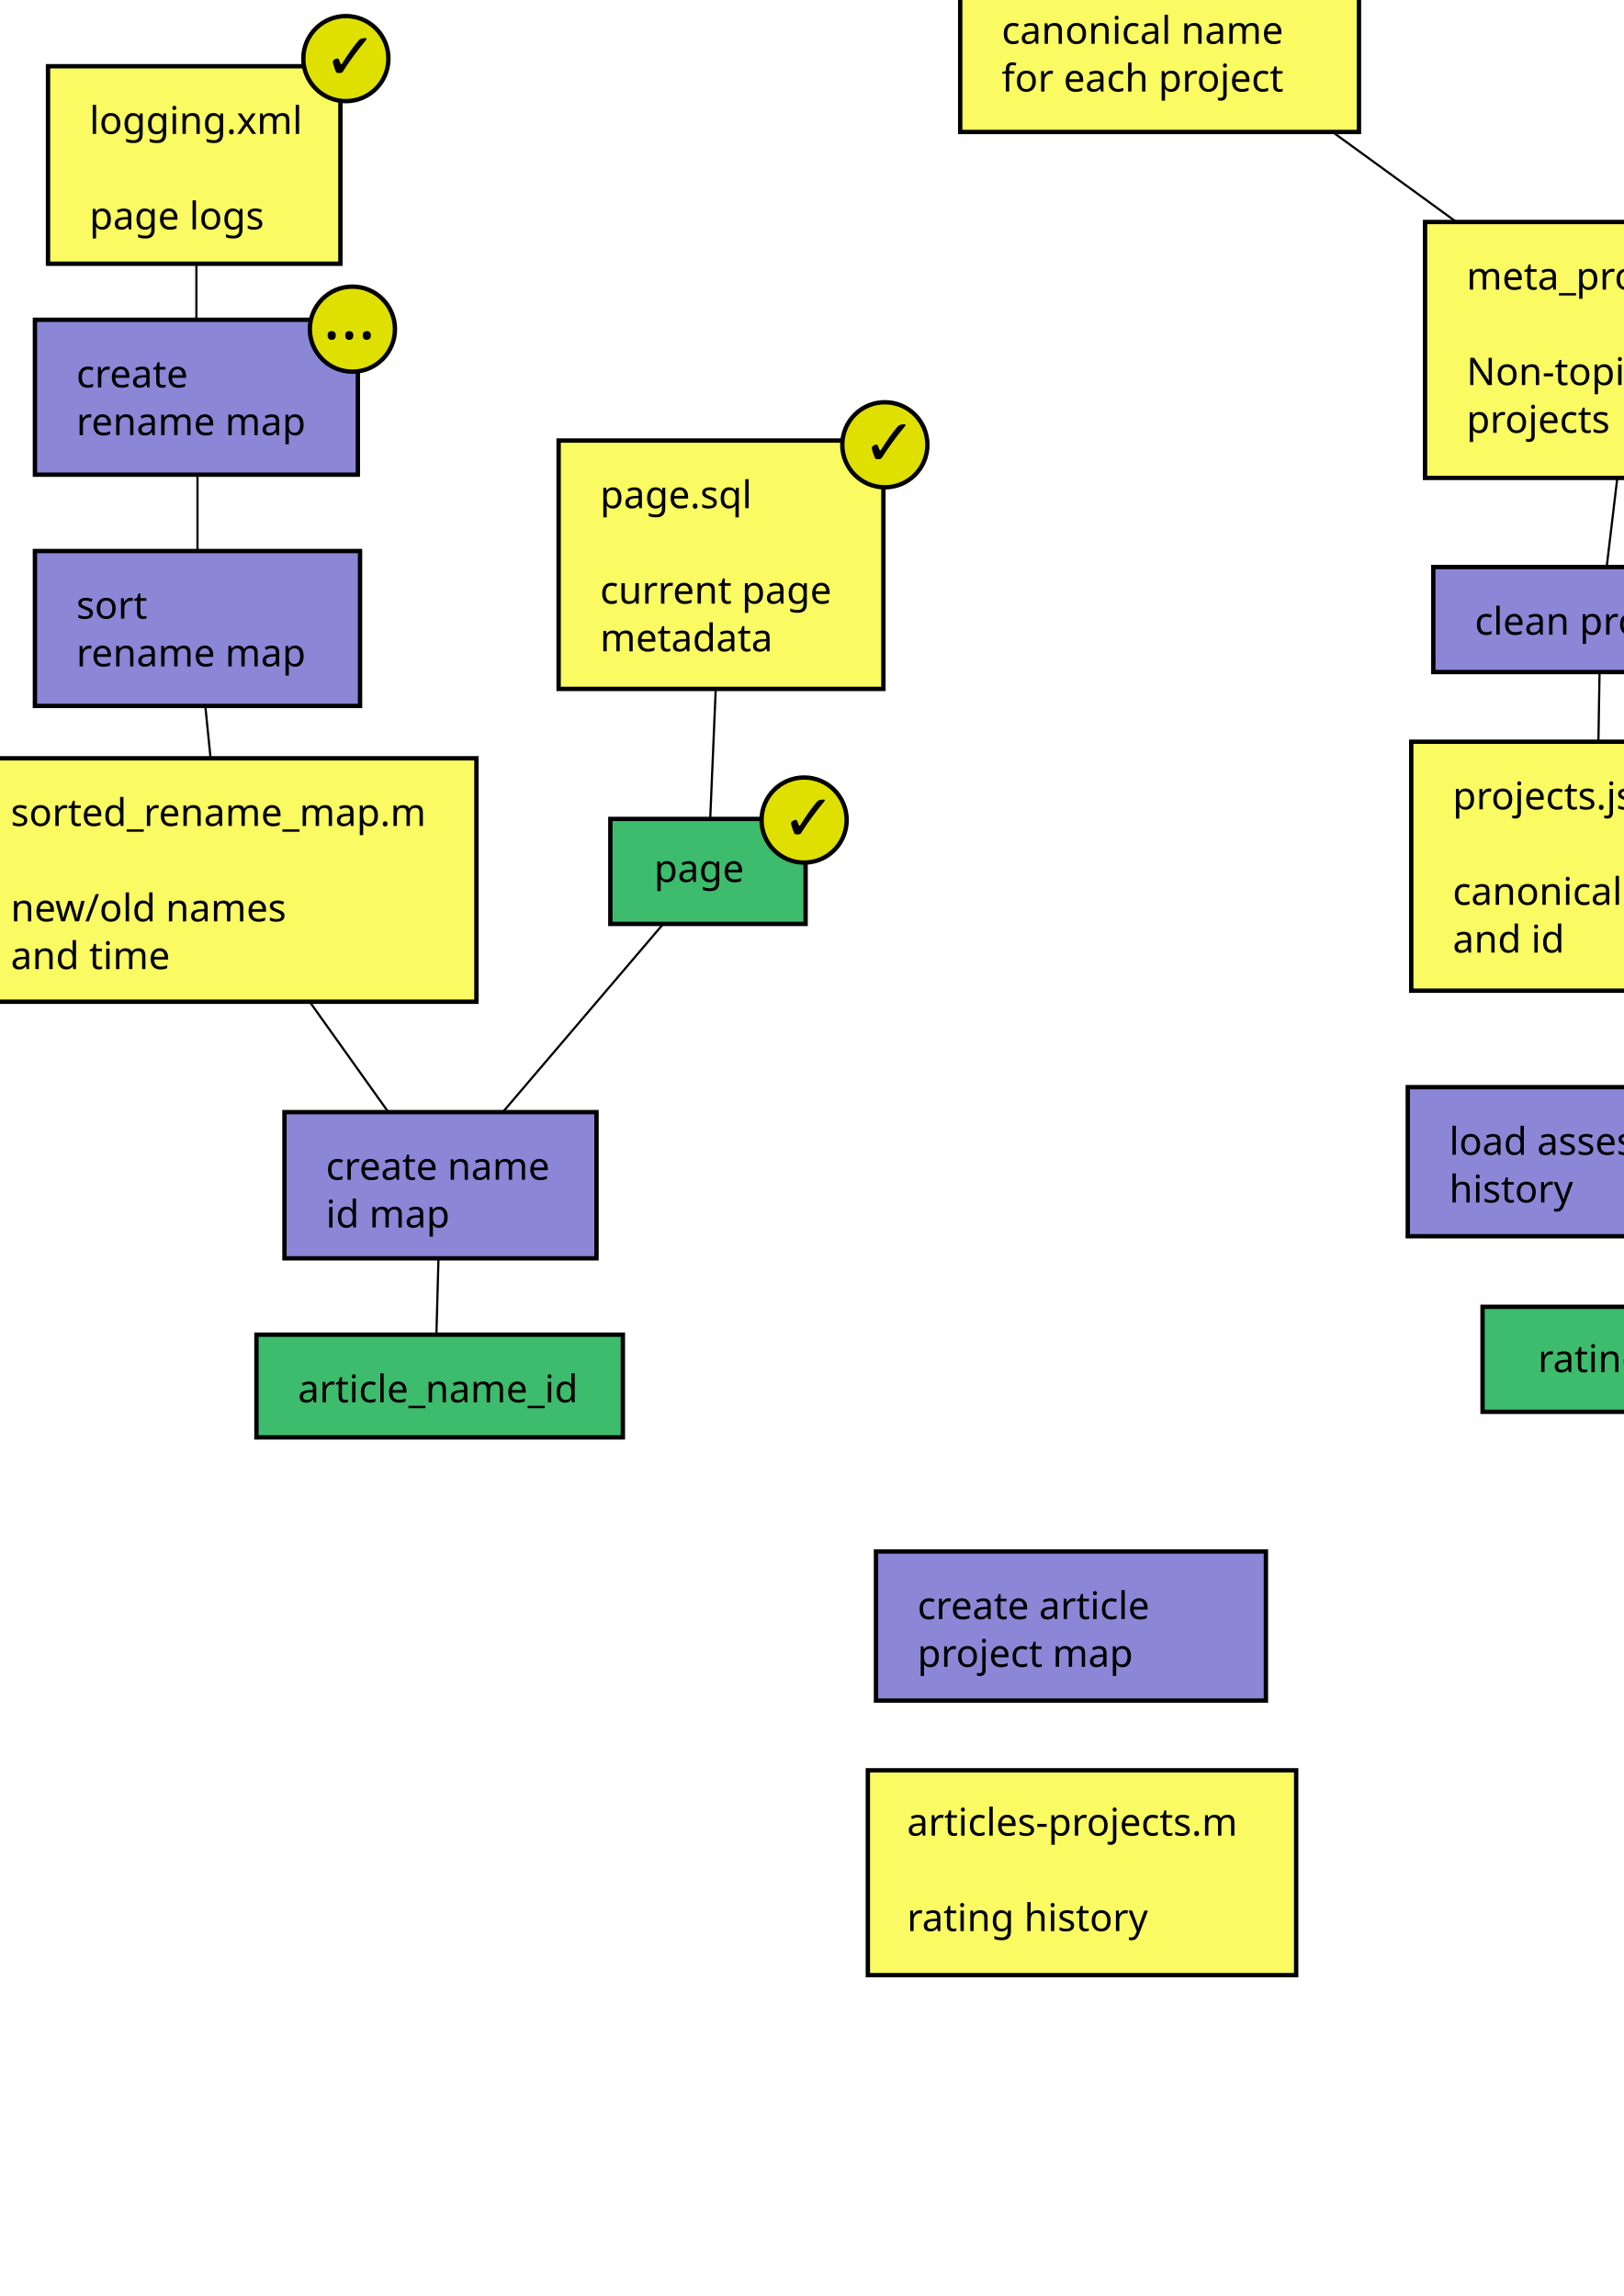
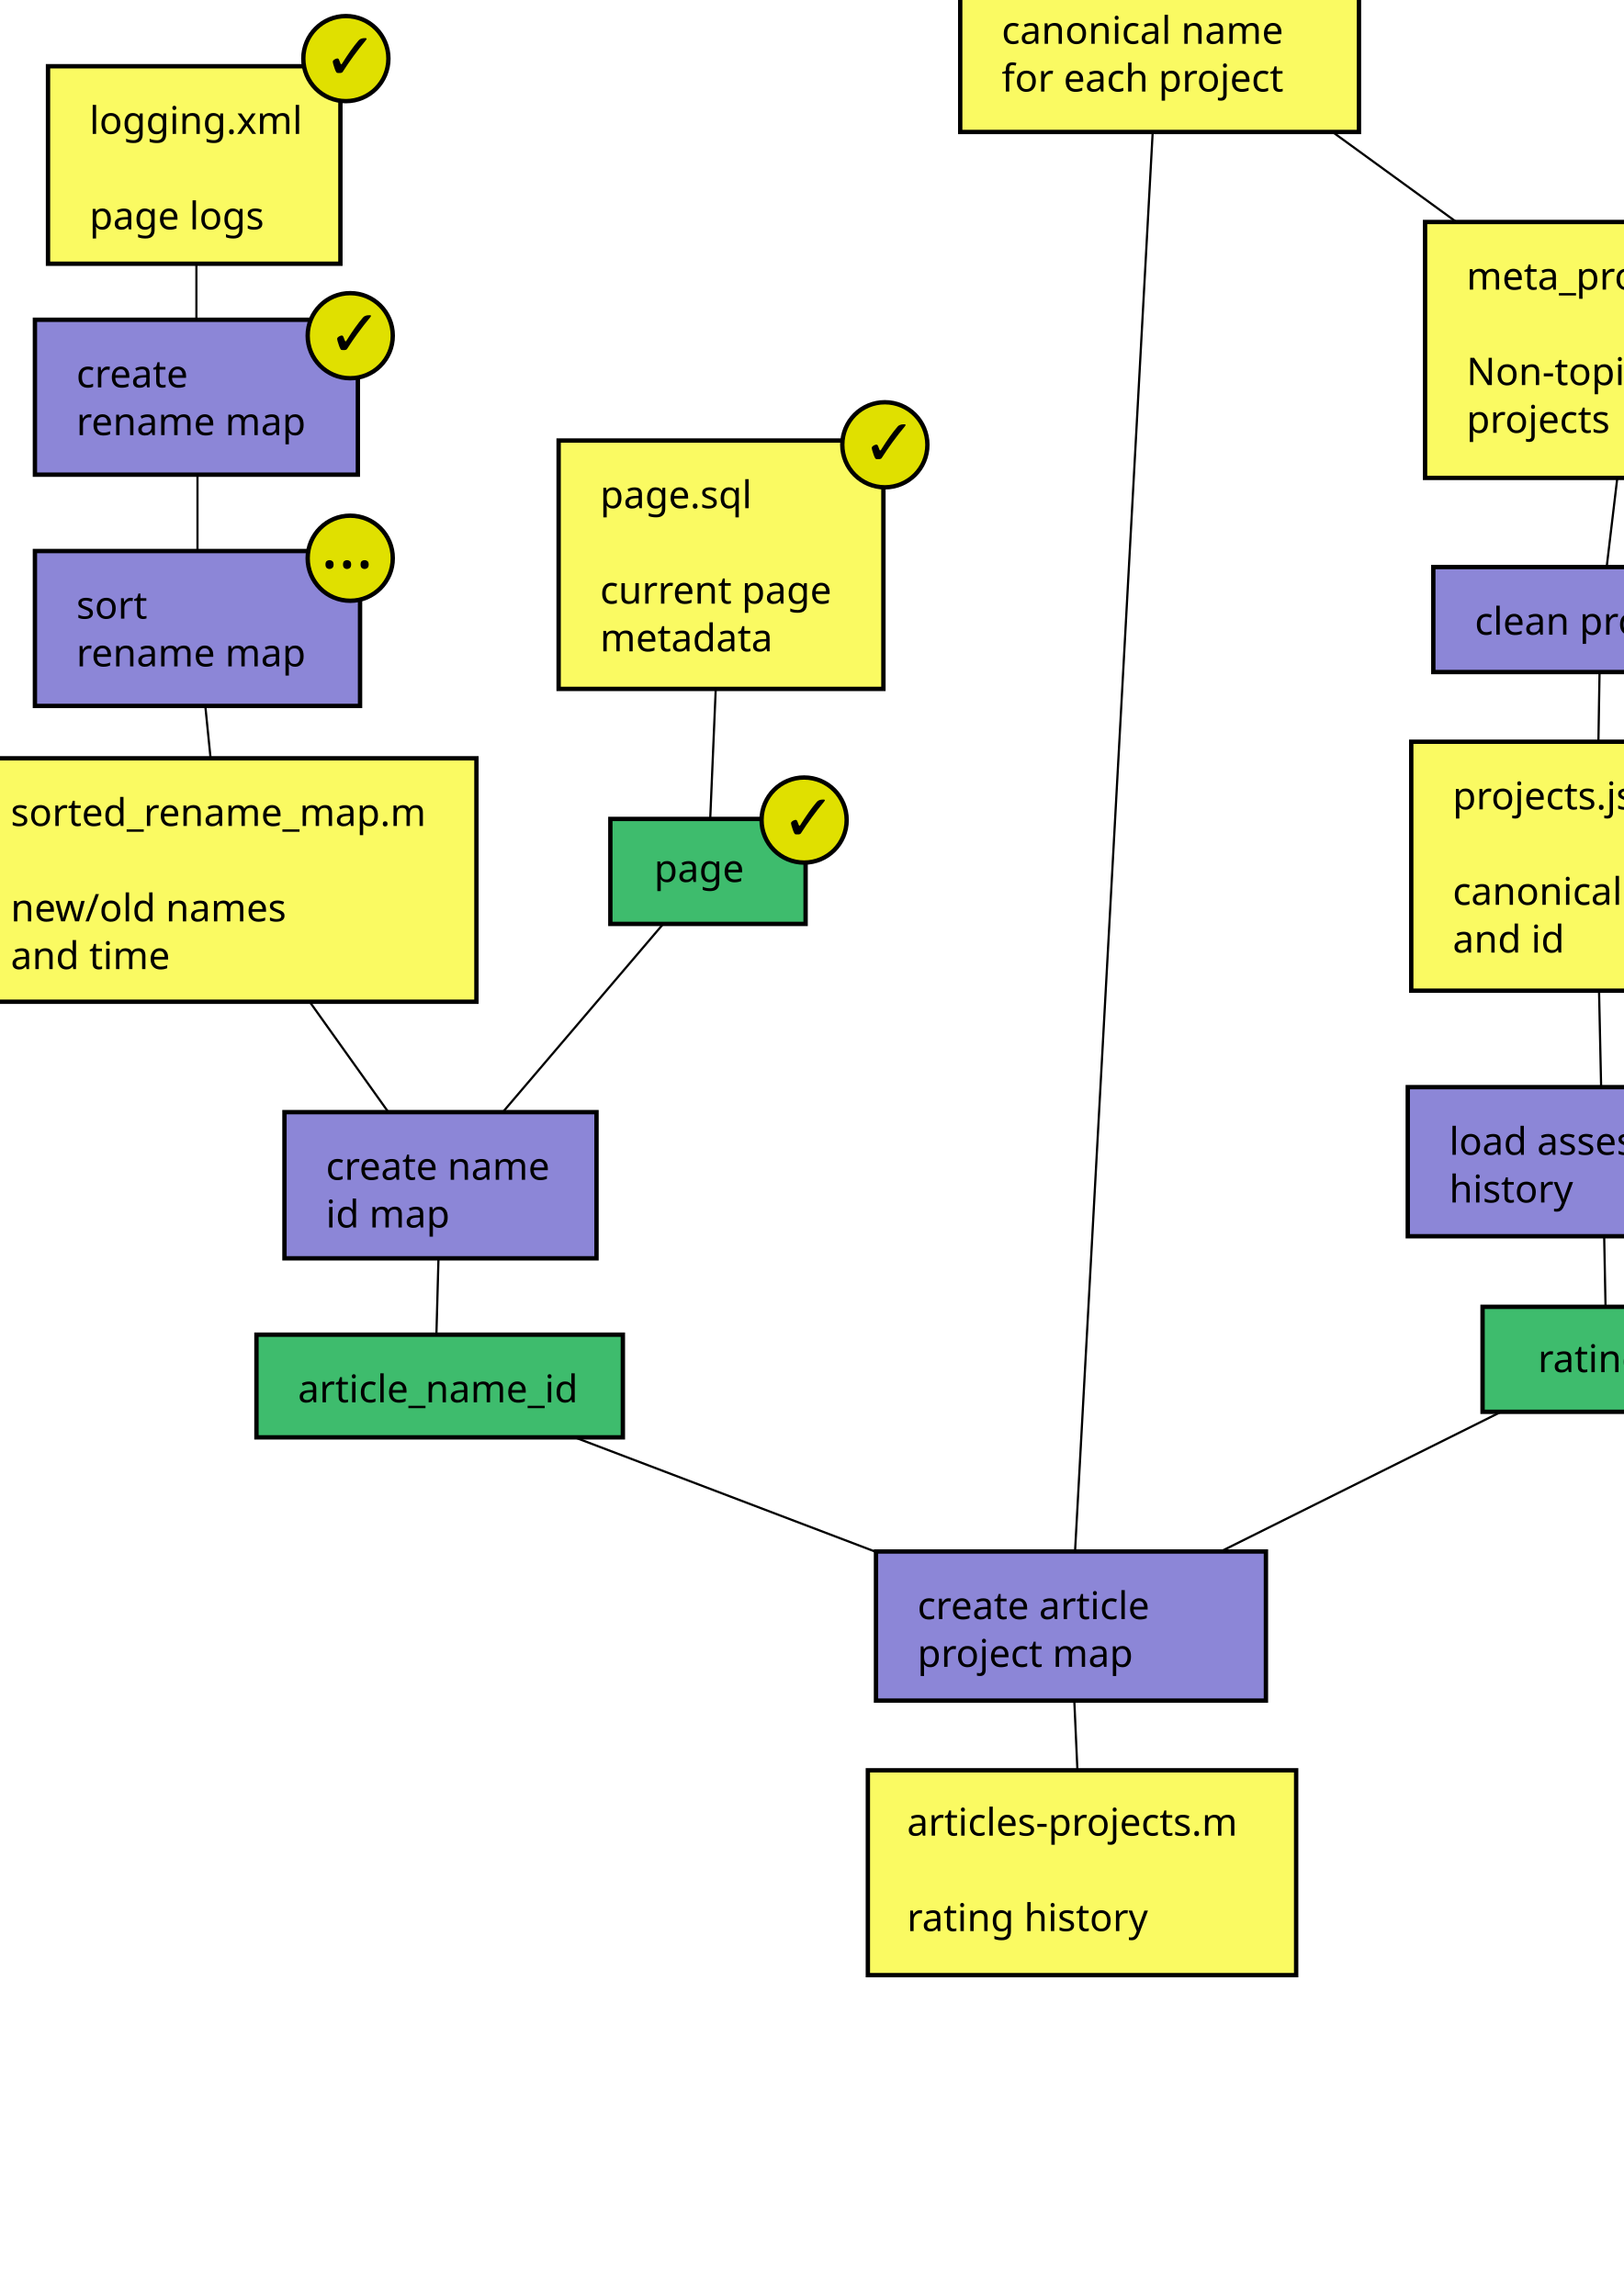
<svg xmlns="http://www.w3.org/2000/svg" width="210mm" height="297mm" viewBox="0 0 744.094 1052.362" id="svg2" version="1.1">
  <defs id="defs4" />
  <g id="layer1">
    <rect y="347.563" x="-14.081" height="111.582" width="232.422" id="rect4311" style="fill:#fafa62;fill-opacity:1;fill-rule:evenodd;stroke:#000000;stroke-width:2;stroke-linecap:butt;stroke-linejoin:miter;stroke-miterlimit:4;stroke-dasharray:none;stroke-opacity:1" />
    <text id="text4313" y="378.563" x="4.919" style="font-style:normal;font-weight:normal;font-size:40px;line-height:125%;font-family:sans-serif;letter-spacing:0px;word-spacing:0px;fill:#000000;fill-opacity:1;stroke:none;stroke-width:1px;stroke-linecap:butt;stroke-linejoin:miter;stroke-opacity:1" xml:space="preserve">
      <tspan style="font-size:17.5px" y="378.563" x="4.919" id="tspan4324">sorted_rename_map.m</tspan>
      <tspan style="font-size:17.5px" y="400.438" x="4.919" id="tspan4442" />
      <tspan style="font-size:17.5px" y="422.313" x="4.919" id="tspan4444">new/old names</tspan>
      <tspan style="font-size:17.5px" y="444.188" x="4.919" id="tspan4446">and time</tspan>
    </text>
    <g id="g4251" transform="translate(477.8427,334.5445)">
      <rect y="-74.638" x="179" height="48.128" width="153.155" id="rect4253" style="fill:#8c86d7;fill-opacity:1;fill-rule:evenodd;stroke:#000000;stroke-width:2;stroke-linecap:butt;stroke-linejoin:miter;stroke-miterlimit:4;stroke-dasharray:none;stroke-opacity:1" />
      <text id="text4255" y="-43.638" x="198" style="font-style:normal;font-weight:normal;font-size:40px;line-height:125%;font-family:sans-serif;letter-spacing:0px;word-spacing:0px;fill:#000000;fill-opacity:1;stroke:none;stroke-width:1px;stroke-linecap:butt;stroke-linejoin:miter;stroke-opacity:1" xml:space="preserve">
        <tspan style="font-size:17.5px" y="-43.638" x="198" id="tspan4257">clean projects</tspan>
      </text>
    </g>
    <g id="g4259" transform="translate(275.3535,-80.58157)">
      <rect style="fill:#8c86d7;fill-opacity:1;fill-rule:evenodd;stroke:#000000;stroke-width:2;stroke-linecap:butt;stroke-linejoin:miter;stroke-miterlimit:4;stroke-dasharray:none;stroke-opacity:1" id="rect4261" width="157.412" height="68.348" x="179" y="-74.638" />
      <text xml:space="preserve" style="font-style:normal;font-weight:normal;font-size:40px;line-height:125%;font-family:sans-serif;letter-spacing:0px;word-spacing:0px;fill:#000000;fill-opacity:1;stroke:none;stroke-width:1px;stroke-linecap:butt;stroke-linejoin:miter;stroke-opacity:1" x="198" y="-43.638" id="text4263">
        <tspan id="tspan4265" x="198" y="-43.638" style="font-size:17.5px">find canonical</tspan>
        <tspan x="198" y="-21.763" style="font-size:17.5px" id="tspan4470">project names</tspan>
      </text>
    </g>
    <rect style="fill:#3ebc6d;fill-opacity:1;fill-rule:evenodd;stroke:#000000;stroke-width:2;stroke-linecap:butt;stroke-linejoin:miter;stroke-miterlimit:4;stroke-dasharray:none;stroke-opacity:1" id="rect4269" width="167.921" height="47.06" x="117.52" y="611.745" />
    <text xml:space="preserve" style="font-style:normal;font-weight:normal;font-size:40px;line-height:125%;font-family:sans-serif;letter-spacing:0px;word-spacing:0px;fill:#000000;fill-opacity:1;stroke:none;stroke-width:1px;stroke-linecap:butt;stroke-linejoin:miter;stroke-opacity:1" x="136.52" y="642.745" id="text4271">
      <tspan id="tspan4273" x="136.52" y="642.745" style="font-size:17.5px">article_name_id</tspan>
    </text>
    <rect y="509.745" x="130.36" height="67" width="143" id="rect4277" style="fill:#8c86d7;fill-opacity:1;fill-rule:evenodd;stroke:#000000;stroke-width:2;stroke-linecap:butt;stroke-linejoin:miter;stroke-miterlimit:4;stroke-dasharray:none;stroke-opacity:1" />
    <text id="text4279" y="540.745" x="149.36" style="font-style:normal;font-weight:normal;font-size:40px;line-height:125%;font-family:sans-serif;letter-spacing:0px;word-spacing:0px;fill:#000000;fill-opacity:1;stroke:none;stroke-width:1px;stroke-linecap:butt;stroke-linejoin:miter;stroke-opacity:1" xml:space="preserve">
      <tspan style="font-size:17.5px" y="540.745" x="149.36" id="tspan4281">create name</tspan>
      <tspan style="font-size:17.5px" y="562.62" x="149.36" id="tspan4329">id map</tspan>
    </text>
    <rect style="fill:#8c86d7;fill-opacity:1;fill-rule:evenodd;stroke:#000000;stroke-width:2;stroke-linecap:butt;stroke-linejoin:miter;stroke-miterlimit:4;stroke-dasharray:none;stroke-opacity:1" id="rect4285" width="149" height="71" x="16" y="252.563" />
    <text xml:space="preserve" style="font-style:normal;font-weight:normal;font-size:40px;line-height:125%;font-family:sans-serif;letter-spacing:0px;word-spacing:0px;fill:#000000;fill-opacity:1;stroke:none;stroke-width:1px;stroke-linecap:butt;stroke-linejoin:miter;stroke-opacity:1" x="35" y="283.563" id="text4287">
      <tspan id="tspan4289" x="35" y="283.563" style="font-size:17.5px">sort</tspan>
      <tspan x="35" y="305.438" style="font-size:17.5px" id="tspan4307">rename map</tspan>
    </text>
    <rect y="146.563" x="16" height="71" width="148" id="rect4293" style="fill:#8c86d7;fill-opacity:1;fill-rule:evenodd;stroke:#000000;stroke-width:2;stroke-linecap:butt;stroke-linejoin:miter;stroke-miterlimit:4;stroke-dasharray:none;stroke-opacity:1" />
    <text id="text4295" y="177.563" x="35" style="font-style:normal;font-weight:normal;font-size:40px;line-height:125%;font-family:sans-serif;letter-spacing:0px;word-spacing:0px;fill:#000000;fill-opacity:1;stroke:none;stroke-width:1px;stroke-linecap:butt;stroke-linejoin:miter;stroke-opacity:1" xml:space="preserve">
      <tspan style="font-size:17.5px" y="177.563" x="35" id="tspan4434">create</tspan>
      <tspan style="font-size:17.5px" y="199.438" x="35" id="tspan4438">rename map</tspan>
    </text>
    <rect y="350.617" x="863.826" height="94.952" width="151.578" id="rect4193" style="fill:#fafa62;fill-opacity:1;fill-rule:evenodd;stroke:#000000;stroke-width:2;stroke-linecap:butt;stroke-linejoin:miter;stroke-miterlimit:4;stroke-dasharray:none;stroke-opacity:1" />
    <text id="text4195" y="380.553" x="881.762" style="font-style:normal;font-weight:normal;font-size:40px;line-height:125%;font-family:sans-serif;letter-spacing:0px;word-spacing:0px;fill:#000000;fill-opacity:1;stroke:none;stroke-width:1px;stroke-linecap:butt;stroke-linejoin:miter;stroke-opacity:1" xml:space="preserve">
      <tspan style="font-size:17.5px" y="380.553" x="881.762" id="tspan4197">[project].csv</tspan>
      <tspan style="font-size:17.5px" y="402.428" x="881.762" id="tspan4484" />
      <tspan style="font-size:17.5px" y="424.303" x="881.762" id="tspan4486">rating history</tspan>
    </text>
    <rect y="201.917" x="256.002" height="113.843" width="148.841" id="rect4209" style="fill:#fafa62;fill-opacity:1;fill-rule:evenodd;stroke:#000000;stroke-width:2;stroke-linecap:butt;stroke-linejoin:miter;stroke-miterlimit:4;stroke-dasharray:none;stroke-opacity:1" />
    <text id="text4211" y="232.917" x="275.002" style="font-style:normal;font-weight:normal;font-size:40px;line-height:125%;font-family:sans-serif;letter-spacing:0px;word-spacing:0px;fill:#000000;fill-opacity:1;stroke:none;stroke-width:1px;stroke-linecap:butt;stroke-linejoin:miter;stroke-opacity:1" xml:space="preserve">
      <tspan style="font-size:17.5px" y="232.917" x="275.002" id="tspan4213">page.sql</tspan>
      <tspan style="font-size:17.5px" y="254.792" x="275.002" id="tspan4448" />
      <tspan style="font-size:17.5px" y="276.667" x="275.002" id="tspan4450">current page</tspan>
      <tspan style="font-size:17.5px" y="298.542" x="275.002" id="tspan4452">metadata</tspan>
    </text>
    <rect style="fill:#fafa62;fill-opacity:1;fill-rule:evenodd;stroke:#000000;stroke-width:2;stroke-linecap:butt;stroke-linejoin:miter;stroke-miterlimit:4;stroke-dasharray:none;stroke-opacity:1" id="rect4217" width="134" height="90.522" x="22" y="30.362" />
    <text xml:space="preserve" style="font-style:normal;font-weight:normal;font-size:40px;line-height:125%;font-family:sans-serif;letter-spacing:0px;word-spacing:0px;fill:#000000;fill-opacity:1;stroke:none;stroke-width:1px;stroke-linecap:butt;stroke-linejoin:miter;stroke-opacity:1" x="41" y="61.362" id="text4219">
      <tspan id="tspan4221" x="41" y="61.362" style="font-size:17.5px">logging.xml</tspan>
      <tspan x="41" y="83.237" style="font-size:17.5px" id="tspan4428" />
      <tspan x="41" y="105.112" style="font-size:17.5px" id="tspan4430">page logs</tspan>
    </text>
    <path style="fill:none;fill-rule:evenodd;stroke:#000000;stroke-width:1px;stroke-linecap:butt;stroke-linejoin:miter;stroke-opacity:1" d="m 90,120.884 0,25.679" id="path4341" />
    <path style="fill:none;fill-rule:evenodd;stroke:#000000;stroke-width:1px;stroke-linecap:butt;stroke-linejoin:miter;stroke-opacity:1" d="m 90.5,217.563 0,35" id="path4343" />
    <path style="fill:none;fill-rule:evenodd;stroke:#000000;stroke-width:1px;stroke-linecap:butt;stroke-linejoin:miter;stroke-opacity:1" d="m 200.945,576.745 -0.956,35" id="path4359" />
    <rect y="-226.807" x="457.306" height="46" width="148.841" id="rect4396" style="fill:#e55a5a;fill-opacity:1;fill-rule:evenodd;stroke:#000000;stroke-width:2;stroke-linecap:butt;stroke-linejoin:miter;stroke-miterlimit:4;stroke-dasharray:none;stroke-opacity:1" />
    <text id="text4398" y="-197.936" x="476.31" style="font-style:normal;font-weight:normal;font-size:40px;line-height:125%;font-family:sans-serif;letter-spacing:0px;word-spacing:0px;fill:#000000;fill-opacity:1;stroke:none;stroke-width:1px;stroke-linecap:butt;stroke-linejoin:miter;stroke-opacity:1" xml:space="preserve">
      <tspan style="font-size:17.5px" y="-197.936" x="476.31" id="tspan4400">wmflabs.com</tspan>
    </text>
    <rect y="-54.679" x="440.033" height="115.168" width="182.737" id="rect4416" style="fill:#fafa62;fill-opacity:1;fill-rule:evenodd;stroke:#000000;stroke-width:2;stroke-linecap:butt;stroke-linejoin:miter;stroke-miterlimit:4;stroke-dasharray:none;stroke-opacity:1" />
    <text id="text4418" y="-23.679" x="459.033" style="font-style:normal;font-weight:normal;font-size:40px;line-height:125%;font-family:sans-serif;letter-spacing:0px;word-spacing:0px;fill:#000000;fill-opacity:1;stroke:none;stroke-width:1px;stroke-linecap:butt;stroke-linejoin:miter;stroke-opacity:1" xml:space="preserve">
      <tspan style="font-size:17.5px" y="-23.679" x="459.033" id="tspan4420">projects.tsv</tspan>
      <tspan style="font-size:17.5px" y="-1.804" x="459.033" id="tspan4472" />
      <tspan style="font-size:17.5px" y="20.071" x="459.033" id="tspan4474">canonical name</tspan>
      <tspan style="font-size:17.5px" y="41.946" x="459.033" id="tspan4476">for each project</tspan>
    </text>
    <rect style="fill:#fafa62;fill-opacity:1;fill-rule:evenodd;stroke:#000000;stroke-width:2;stroke-linecap:butt;stroke-linejoin:miter;stroke-miterlimit:4;stroke-dasharray:none;stroke-opacity:1" id="rect4422" width="190.186" height="117.296" x="653.064" y="101.751" />
    <text xml:space="preserve" style="font-style:normal;font-weight:normal;font-size:40px;line-height:125%;font-family:sans-serif;letter-spacing:0px;word-spacing:0px;fill:#000000;fill-opacity:1;stroke:none;stroke-width:1px;stroke-linecap:butt;stroke-linejoin:miter;stroke-opacity:1" x="672.064" y="132.751" id="text4424">
      <tspan id="tspan4426" x="672.064" y="132.751" style="font-size:17.5px">meta_projects.tsv</tspan>
      <tspan x="672.064" y="154.626" style="font-size:17.5px" id="tspan4478" />
      <tspan x="672.064" y="176.501" style="font-size:17.5px" id="tspan4480">Non-topical</tspan>
      <tspan x="672.064" y="198.376" style="font-size:17.5px" id="tspan4482">projects</tspan>
    </text>
    <rect y="375.356" x="279.706" height="48.12" width="89.478" id="rect4454" style="fill:#3ebc6d;fill-opacity:1;fill-rule:evenodd;stroke:#000000;stroke-width:2;stroke-linecap:butt;stroke-linejoin:miter;stroke-miterlimit:4;stroke-dasharray:none;stroke-opacity:1" />
    <text id="text4456" y="404.236" x="299.766" style="font-style:normal;font-weight:normal;font-size:40px;line-height:125%;font-family:sans-serif;letter-spacing:0px;word-spacing:0px;fill:#000000;fill-opacity:1;stroke:none;stroke-width:1px;stroke-linecap:butt;stroke-linejoin:miter;stroke-opacity:1" xml:space="preserve">
      <tspan style="font-size:17.5px" y="404.236" x="299.766" id="tspan4458">page</tspan>
    </text>
    <path style="fill:none;fill-rule:evenodd;stroke:#000000;stroke-width:1px;stroke-linecap:butt;stroke-linejoin:miter;stroke-opacity:1" d="m 94.081,323.563 2.421,24" id="path4460" />
    <path style="fill:none;fill-rule:evenodd;stroke:#000000;stroke-width:1px;stroke-linecap:butt;stroke-linejoin:miter;stroke-opacity:1" d="m 328.002,315.76 -2.534,59.596" id="path4462" />
    <path style="fill:none;fill-rule:evenodd;stroke:#000000;stroke-width:1px;stroke-linecap:butt;stroke-linejoin:miter;stroke-opacity:1" d="m 141.904,459.145 36.074,50.6" id="path4464" />
    <path style="fill:none;fill-rule:evenodd;stroke:#000000;stroke-width:1px;stroke-linecap:butt;stroke-linejoin:miter;stroke-opacity:1" d="m 303.939,423.476 -73.527,86.269" id="path4468" />
    <rect style="fill:#fafa62;fill-opacity:1;fill-rule:evenodd;stroke:#000000;stroke-width:2;stroke-linecap:butt;stroke-linejoin:miter;stroke-miterlimit:4;stroke-dasharray:none;stroke-opacity:1" id="rect4512" width="169.669" height="114.108" x="646.733" y="339.975" />
    <text xml:space="preserve" style="font-style:normal;font-weight:normal;font-size:40px;line-height:125%;font-family:sans-serif;letter-spacing:0px;word-spacing:0px;fill:#000000;fill-opacity:1;stroke:none;stroke-width:1px;stroke-linecap:butt;stroke-linejoin:miter;stroke-opacity:1" x="665.733" y="370.975" id="text4514">
      <tspan id="tspan4520" x="665.733" y="370.975" style="font-size:17.5px">projects.json</tspan>
      <tspan x="665.733" y="392.85" style="font-size:17.5px" id="tspan4527" />
      <tspan x="665.733" y="414.725" style="font-size:17.5px" id="tspan4529">canonical name</tspan>
      <tspan x="665.733" y="436.6" style="font-size:17.5px" id="tspan4531">and id</tspan>
    </text>
    <g transform="translate(466.1366,572.9213)" id="g4533">
      <rect style="fill:#8c86d7;fill-opacity:1;fill-rule:evenodd;stroke:#000000;stroke-width:2;stroke-linecap:butt;stroke-linejoin:miter;stroke-miterlimit:4;stroke-dasharray:none;stroke-opacity:1" id="rect4535" width="178.696" height="68.348" x="179" y="-74.638" />
      <text xml:space="preserve" style="font-style:normal;font-weight:normal;font-size:40px;line-height:125%;font-family:sans-serif;letter-spacing:0px;word-spacing:0px;fill:#000000;fill-opacity:1;stroke:none;stroke-width:1px;stroke-linecap:butt;stroke-linejoin:miter;stroke-opacity:1" x="198" y="-43.638" id="text4537">
        <tspan id="tspan4539" x="198" y="-43.638" style="font-size:17.5px">load assessment</tspan>
        <tspan x="198" y="-21.763" style="font-size:17.5px" id="tspan4541">history</tspan>
      </text>
    </g>
    <rect y="598.975" x="679.408" height="48.124" width="113.648" id="rect4543" style="fill:#3ebc6d;fill-opacity:1;fill-rule:evenodd;stroke:#000000;stroke-width:2;stroke-linecap:butt;stroke-linejoin:miter;stroke-miterlimit:4;stroke-dasharray:none;stroke-opacity:1" />
    <text id="text4545" y="628.911" x="704.793" style="font-style:normal;font-weight:normal;font-size:40px;line-height:125%;font-family:sans-serif;letter-spacing:0px;word-spacing:0px;fill:#000000;fill-opacity:1;stroke:none;stroke-width:1px;stroke-linecap:butt;stroke-linejoin:miter;stroke-opacity:1" xml:space="preserve">
      <tspan style="font-size:17.5px" y="628.911" x="704.793" id="tspan4547">ratings</tspan>
    </text>
    <g id="g4568" transform="translate(222.4389,785.7577)">
      <rect y="-74.638" x="179" height="68.348" width="178.696" id="rect4570" style="fill:#8c86d7;fill-opacity:1;fill-rule:evenodd;stroke:#000000;stroke-width:2;stroke-linecap:butt;stroke-linejoin:miter;stroke-miterlimit:4;stroke-dasharray:none;stroke-opacity:1" />
      <text id="text4572" y="-43.638" x="198" style="font-style:normal;font-weight:normal;font-size:40px;line-height:125%;font-family:sans-serif;letter-spacing:0px;word-spacing:0px;fill:#000000;fill-opacity:1;stroke:none;stroke-width:1px;stroke-linecap:butt;stroke-linejoin:miter;stroke-opacity:1" xml:space="preserve">
        <tspan style="font-size:17.5px" y="-43.638" x="198" id="tspan4580">create article</tspan>
        <tspan style="font-size:17.5px" y="-21.763" x="198" id="tspan4584">project map</tspan>
      </text>
    </g>
    <rect style="fill:#fafa62;fill-opacity:1;fill-rule:evenodd;stroke:#000000;stroke-width:2;stroke-linecap:butt;stroke-linejoin:miter;stroke-miterlimit:4;stroke-dasharray:none;stroke-opacity:1" id="rect4586" width="196.273" height="93.888" x="397.714" y="811.408" />
    <text xml:space="preserve" style="font-style:normal;font-weight:normal;font-size:40px;line-height:125%;font-family:sans-serif;letter-spacing:0px;word-spacing:0px;fill:#000000;fill-opacity:1;stroke:none;stroke-width:1px;stroke-linecap:butt;stroke-linejoin:miter;stroke-opacity:1" x="415.65" y="841.344" id="text4588">
      <tspan id="tspan4590" x="415.65" y="841.344" style="font-size:17.5px">articles-projects.m</tspan>
      <tspan id="tspan4592" x="415.65" y="863.219" style="font-size:17.5px" />
      <tspan id="tspan4594" x="415.65" y="885.094" style="font-size:17.5px">rating history</tspan>
    </text>
    <path style="fill:none;fill-rule:evenodd;stroke:#000000;stroke-width:1px;stroke-linecap:butt;stroke-linejoin:miter;stroke-opacity:1" d="m 532.602,-86.872 -0.431,32.192" id="path4598" />
    <path style="fill:none;fill-rule:evenodd;stroke:#000000;stroke-width:1px;stroke-linecap:butt;stroke-linejoin:miter;stroke-opacity:1" d="m 610.653,60.489 56.789,41.263" id="path4600" />
    <path style="fill:none;fill-rule:evenodd;stroke:#000000;stroke-width:1px;stroke-linecap:butt;stroke-linejoin:miter;stroke-opacity:1" d="m 741.163,219.048 -4.873,40.859" id="path4602" />
    <path style="fill:none;fill-rule:evenodd;stroke:#000000;stroke-width:1px;stroke-linecap:butt;stroke-linejoin:miter;stroke-opacity:1" d="m 733.026,308.035 -0.523,31.94" id="path4604" />
    <g id="g4618" transform="translate(-124,-58)">
      <circle r="19.5" cy="84.862" cx="282.5" id="path4606" style="fill:#e0e000;fill-opacity:1;stroke:#000000;stroke-width:2;stroke-miterlimit:4;stroke-dasharray:none;stroke-opacity:1" />
      <text id="text4608" y="94.362" x="272" style="font-style:normal;font-weight:normal;font-size:40px;line-height:125%;font-family:sans-serif;letter-spacing:0px;word-spacing:0px;fill:#000000;fill-opacity:1;stroke:none;stroke-width:1px;stroke-linecap:butt;stroke-linejoin:miter;stroke-opacity:1" xml:space="preserve">
        <tspan style="font-size:30px" y="94.362" x="272" id="tspan4610">✓</tspan>
      </text>
    </g>
-     <g id="g4680" transform="translate(-125,182)">
+     <g id="g4680" transform="translate(-126,287)">
      <circle style="fill:#e0e000;fill-opacity:1;stroke:#000000;stroke-width:2;stroke-miterlimit:4;stroke-dasharray:none;stroke-opacity:1" id="circle4612" cx="286.5" cy="-31.138" r="19.5" />
      <text xml:space="preserve" style="font-style:normal;font-weight:normal;font-size:40px;line-height:125%;font-family:sans-serif;letter-spacing:0px;word-spacing:0px;fill:#000000;fill-opacity:1;stroke:none;stroke-width:1px;stroke-linecap:butt;stroke-linejoin:miter;stroke-opacity:1" x="273" y="-26.638" id="text4614">
        <tspan id="tspan4616" x="273" y="-26.638" style="font-size:30px">...</tspan>
      </text>
    </g>
    <g transform="translate(123,119)" id="g4646">
      <circle style="fill:#e0e000;fill-opacity:1;stroke:#000000;stroke-width:2;stroke-miterlimit:4;stroke-dasharray:none;stroke-opacity:1" id="circle4648" cx="282.5" cy="84.862" r="19.5" />
      <text xml:space="preserve" style="font-style:normal;font-weight:normal;font-size:40px;line-height:125%;font-family:sans-serif;letter-spacing:0px;word-spacing:0px;fill:#000000;fill-opacity:1;stroke:none;stroke-width:1px;stroke-linecap:butt;stroke-linejoin:miter;stroke-opacity:1" x="272" y="94.362" id="text4650">
        <tspan id="tspan4652" x="272" y="94.362" style="font-size:30px">✓</tspan>
      </text>
    </g>
    <g id="g4654" transform="translate(332,-240)">
      <circle r="19.5" cy="84.862" cx="282.5" id="circle4656" style="fill:#e0e000;fill-opacity:1;stroke:#000000;stroke-width:2;stroke-miterlimit:4;stroke-dasharray:none;stroke-opacity:1" />
      <text id="text4658" y="94.362" x="272" style="font-style:normal;font-weight:normal;font-size:40px;line-height:125%;font-family:sans-serif;letter-spacing:0px;word-spacing:0px;fill:#000000;fill-opacity:1;stroke:none;stroke-width:1px;stroke-linecap:butt;stroke-linejoin:miter;stroke-opacity:1" xml:space="preserve">
        <tspan style="font-size:30px" y="94.362" x="272" id="tspan4660">✓</tspan>
      </text>
    </g>
    <g transform="translate(336,-139)" id="g4662">
      <circle style="fill:#e0e000;fill-opacity:1;stroke:#000000;stroke-width:2;stroke-miterlimit:4;stroke-dasharray:none;stroke-opacity:1" id="circle4664" cx="282.5" cy="84.862" r="19.5" />
      <text xml:space="preserve" style="font-style:normal;font-weight:normal;font-size:40px;line-height:125%;font-family:sans-serif;letter-spacing:0px;word-spacing:0px;fill:#000000;fill-opacity:1;stroke:none;stroke-width:1px;stroke-linecap:butt;stroke-linejoin:miter;stroke-opacity:1" x="272" y="94.362" id="text4666">
        <tspan id="tspan4668" x="272" y="94.362" style="font-size:30px">✓</tspan>
      </text>
    </g>
    <g id="g4670" transform="translate(561,17)">
      <circle r="19.5" cy="84.862" cx="282.5" id="circle4672" style="fill:#e0e000;fill-opacity:1;stroke:#000000;stroke-width:2;stroke-miterlimit:4;stroke-dasharray:none;stroke-opacity:1" />
      <text id="text4674" y="94.362" x="272" style="font-style:normal;font-weight:normal;font-size:40px;line-height:125%;font-family:sans-serif;letter-spacing:0px;word-spacing:0px;fill:#000000;fill-opacity:1;stroke:none;stroke-width:1px;stroke-linecap:butt;stroke-linejoin:miter;stroke-opacity:1" xml:space="preserve">
        <tspan style="font-size:30px" y="94.362" x="272" id="tspan4676">✓</tspan>
      </text>
    </g>
    <path style="fill:none;fill-rule:evenodd;stroke:#000000;stroke-width:1px;stroke-linecap:butt;stroke-linejoin:miter;stroke-opacity:1" d="m 532.097,-180.807 0.412,25.588" id="path4678" />
    <g id="g4685" transform="translate(86,291)">
      <circle r="19.5" cy="84.862" cx="282.5" id="circle4687" style="fill:#e0e000;fill-opacity:1;stroke:#000000;stroke-width:2;stroke-miterlimit:4;stroke-dasharray:none;stroke-opacity:1" />
      <text id="text4689" y="94.362" x="272" style="font-style:normal;font-weight:normal;font-size:40px;line-height:125%;font-family:sans-serif;letter-spacing:0px;word-spacing:0px;fill:#000000;fill-opacity:1;stroke:none;stroke-width:1px;stroke-linecap:butt;stroke-linejoin:miter;stroke-opacity:1" xml:space="preserve">
        <tspan style="font-size:30px" y="94.362" x="272" id="tspan4691">✓</tspan>
      </text>
    </g>
    <g id="g4712">
      <circle r="19.5" cy="350.862" cx="1014.5" id="circle4703" style="fill:#e0e000;fill-opacity:1;stroke:#000000;stroke-width:2;stroke-miterlimit:4;stroke-dasharray:none;stroke-opacity:1" />
      <text id="text4705" y="361.362" x="1001" style="font-style:normal;font-weight:normal;font-size:40px;line-height:125%;font-family:sans-serif;letter-spacing:0px;word-spacing:0px;fill:#000000;fill-opacity:1;stroke:none;stroke-width:1px;stroke-linecap:butt;stroke-linejoin:miter;stroke-opacity:1" xml:space="preserve">
        <tspan style="font-size:30px" y="361.362" x="1001" id="tspan4707">~</tspan>
      </text>
    </g>
-     <g transform="translate(523,289)" id="g4729">
-       <circle r="19.5" cy="-31.138" cx="286.5" id="circle4731" style="fill:#e0e000;fill-opacity:1;stroke:#000000;stroke-width:2;stroke-miterlimit:4;stroke-dasharray:none;stroke-opacity:1" />
-       <text id="text4733" y="-26.638" x="273" style="font-style:normal;font-weight:normal;font-size:40px;line-height:125%;font-family:sans-serif;letter-spacing:0px;word-spacing:0px;fill:#000000;fill-opacity:1;stroke:none;stroke-width:1px;stroke-linecap:butt;stroke-linejoin:miter;stroke-opacity:1" xml:space="preserve">
-         <tspan style="font-size:30px" y="-26.638" x="273" id="tspan4735">...</tspan>
+     <g transform="translate(529,177)" id="g4737">
+       <circle style="fill:#e0e000;fill-opacity:1;stroke:#000000;stroke-width:2;stroke-miterlimit:4;stroke-dasharray:none;stroke-opacity:1" id="circle4739" cx="282.5" cy="84.862" r="19.5" />
+       <text xml:space="preserve" style="font-style:normal;font-weight:normal;font-size:40px;line-height:125%;font-family:sans-serif;letter-spacing:0px;word-spacing:0px;fill:#000000;fill-opacity:1;stroke:none;stroke-width:1px;stroke-linecap:butt;stroke-linejoin:miter;stroke-opacity:1" x="272" y="94.362" id="text4741">
+         <tspan id="tspan4743" x="272" y="94.362" style="font-size:30px">✓</tspan>
      </text>
    </g>
+     <g id="g4745" transform="translate(-122,69)">
+       <circle r="19.5" cy="84.862" cx="282.5" id="circle4747" style="fill:#e0e000;fill-opacity:1;stroke:#000000;stroke-width:2;stroke-miterlimit:4;stroke-dasharray:none;stroke-opacity:1" />
+       <text id="text4749" y="94.362" x="272" style="font-style:normal;font-weight:normal;font-size:40px;line-height:125%;font-family:sans-serif;letter-spacing:0px;word-spacing:0px;fill:#000000;fill-opacity:1;stroke:none;stroke-width:1px;stroke-linecap:butt;stroke-linejoin:miter;stroke-opacity:1" xml:space="preserve">
+         <tspan style="font-size:30px" y="94.362" x="272" id="tspan4751">✓</tspan>
+       </text>
+     </g>
+     <path style="fill:none;fill-rule:evenodd;stroke:#000000;stroke-width:1px;stroke-linecap:butt;stroke-linejoin:miter;stroke-opacity:1" d="m 263.355,658.805 138.084,52.511" id="path4753" />
+     <path style="fill:none;fill-rule:evenodd;stroke:#000000;stroke-width:1px;stroke-linecap:butt;stroke-linejoin:miter;stroke-opacity:1" d="M 687.924,647.099 559.395,711.12" id="path4755" />
+     <path style="fill:none;fill-rule:evenodd;stroke:#000000;stroke-width:1px;stroke-linecap:butt;stroke-linejoin:miter;stroke-opacity:1" d="m 732.796,454.083 0.952,44.201" id="path4757" />
+     <path style="fill:none;fill-rule:evenodd;stroke:#000000;stroke-width:1px;stroke-linecap:butt;stroke-linejoin:miter;stroke-opacity:1" d="m 867.134,445.569 -80.477,52.714" id="path4759" />
+     <path style="fill:none;fill-rule:evenodd;stroke:#000000;stroke-width:1px;stroke-linecap:butt;stroke-linejoin:miter;stroke-opacity:1" d="m 735.144,566.631 0.624,32.344" id="path4761" />
+     <path style="fill:none;fill-rule:evenodd;stroke:#000000;stroke-width:1px;stroke-linecap:butt;stroke-linejoin:miter;stroke-opacity:1" d="M 528.251,60.489 492.656,711.12" id="path4763" />
+     <path style="fill:none;fill-rule:evenodd;stroke:#000000;stroke-width:1px;stroke-linecap:butt;stroke-linejoin:miter;stroke-opacity:1" d="m 492.317,779.468 1.431,31.94" id="path4765" />
  </g>
</svg>
